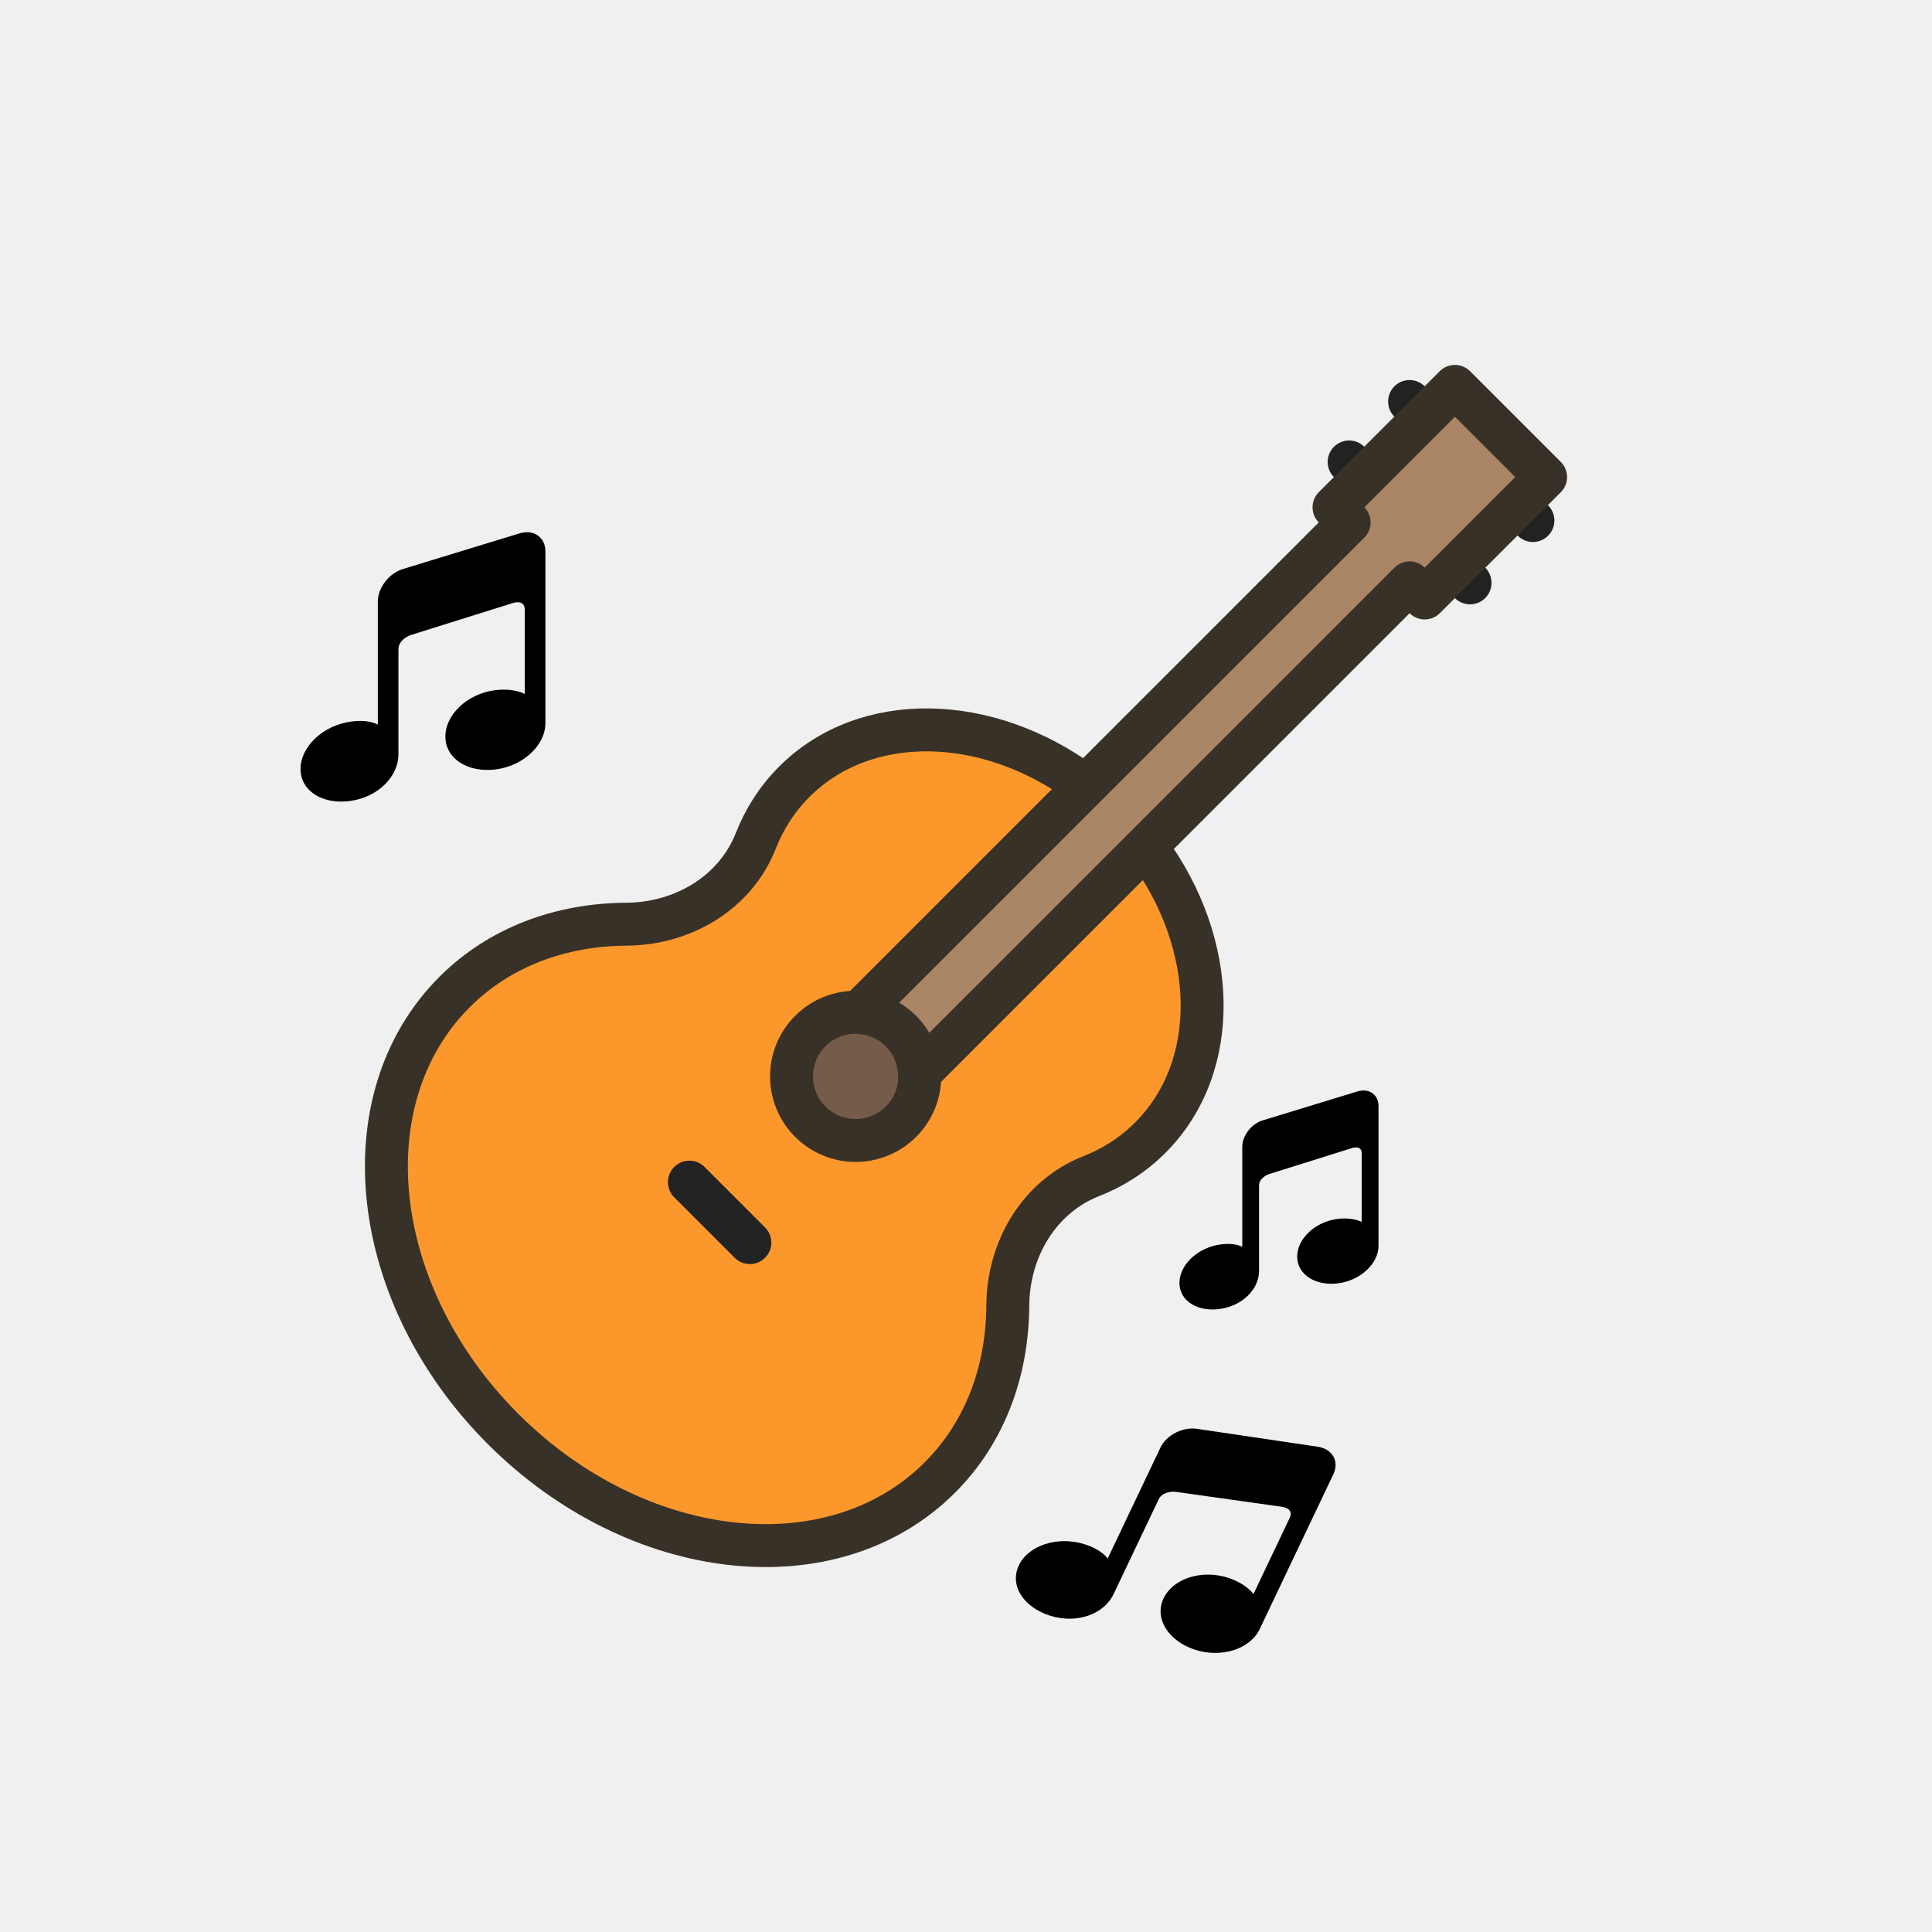
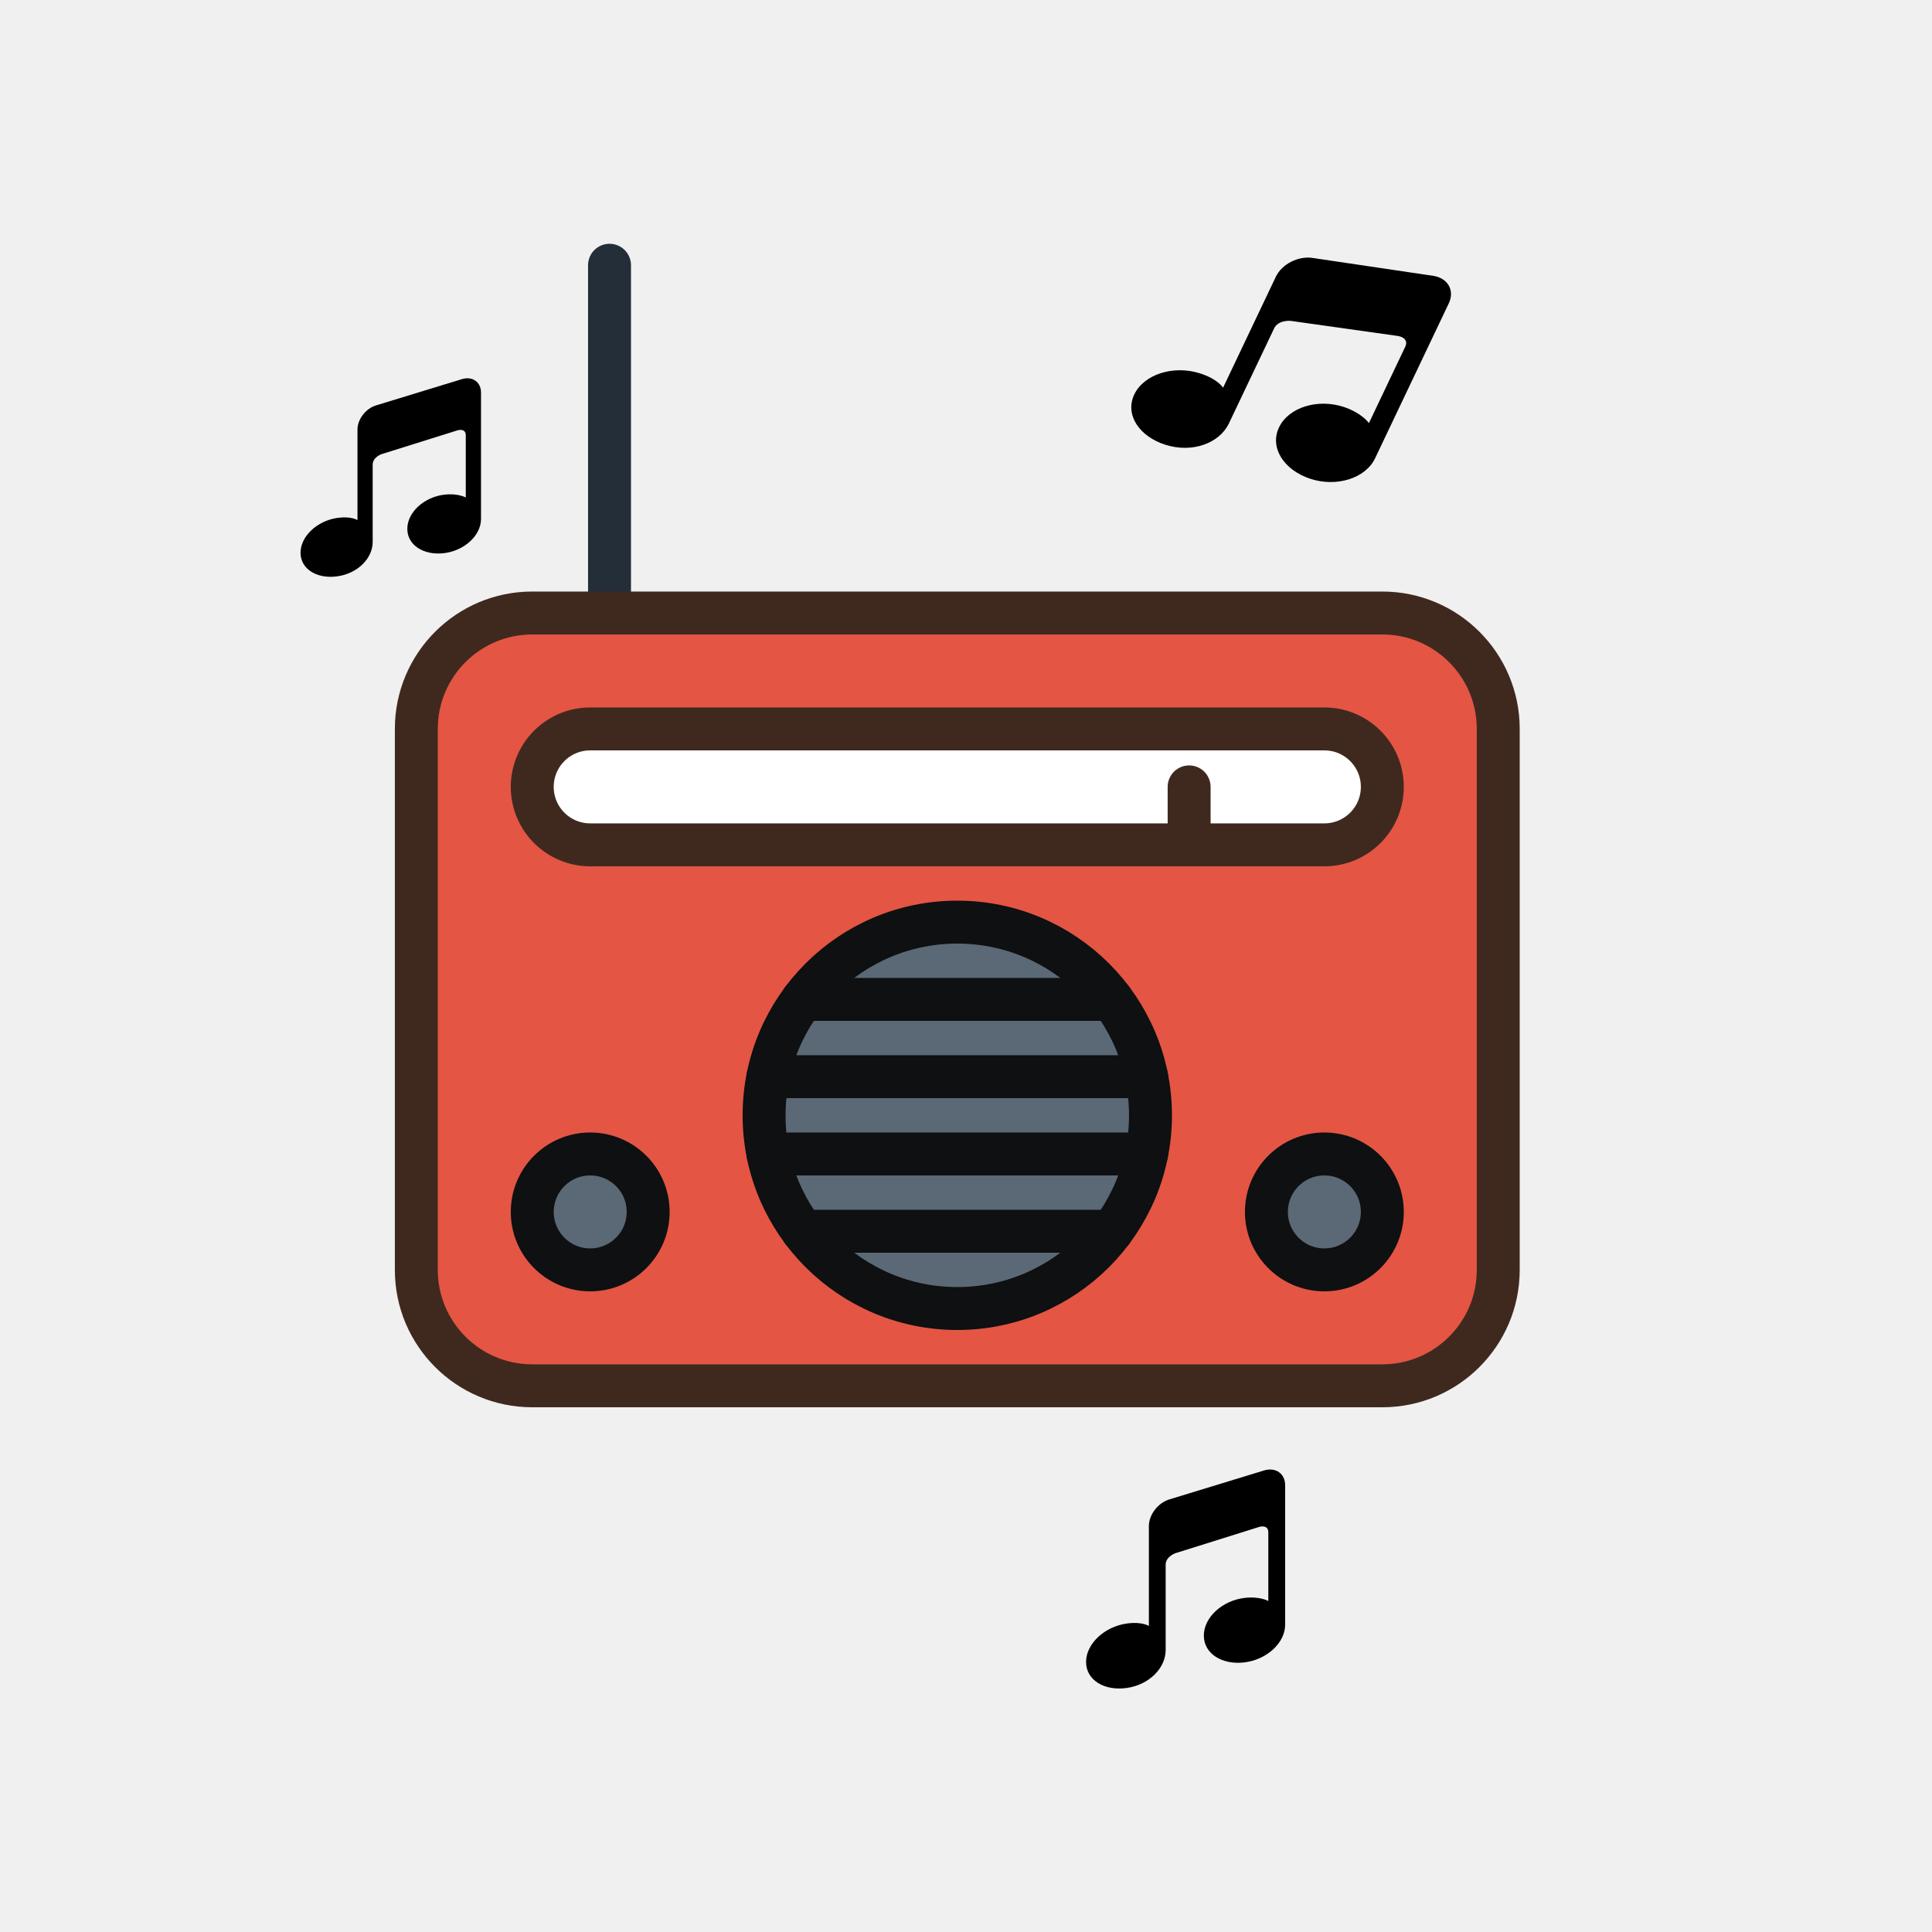
<svg xmlns="http://www.w3.org/2000/svg" width="90px" height="90px" viewBox="0 0 90 90" version="1.1">
  <defs />
  <g id="Page-1" stroke="none" stroke-width="1" fill="none" fill-rule="evenodd">
    <g id="muziek-aan">
-       <path d="M53.365,39.451 L42.831,49.985 C42.793,49.274 42.514,48.573 41.971,48.029 C41.427,47.486 40.726,47.207 40.015,47.169 L50.549,36.635 L50.45,36.536 C46.011,33.258 40.325,33.094 37.001,36.418 C36.204,37.215 35.61,38.147 35.21,39.165 C34.255,41.599 31.803,43.036 29.189,43.052 C26.133,43.071 23.285,44.104 21.173,46.216 C16.178,51.211 17.19,60.322 23.434,66.566 C29.678,72.81 38.789,73.822 43.784,68.827 C45.896,66.715 46.929,63.867 46.948,60.811 C46.964,58.197 48.401,55.745 50.835,54.79 C51.853,54.39 52.785,53.796 53.582,52.999 C56.906,49.675 56.742,43.989 53.464,39.55 L53.365,39.451 Z" id="Fill-3" fill="#FC982B" />
-       <path d="M53.365,39.451 L42.831,49.985 C42.793,49.274 42.514,48.573 41.971,48.029 C41.427,47.486 40.726,47.207 40.015,47.169 L50.549,36.635 L50.45,36.536 C46.011,33.258 40.325,33.094 37.001,36.418 C36.204,37.215 35.61,38.147 35.21,39.165 C34.255,41.599 31.803,43.036 29.189,43.052 C26.133,43.071 23.285,44.104 21.173,46.216 C16.178,51.211 17.19,60.322 23.434,66.566 C29.678,72.81 38.789,73.822 43.784,68.827 C45.896,66.715 46.929,63.867 46.948,60.811 C46.964,58.197 48.401,55.745 50.835,54.79 C51.853,54.39 52.785,53.796 53.582,52.999 C56.906,49.675 56.742,43.989 53.464,39.55 L53.365,39.451 L53.365,39.451 Z" id="Stroke-5" stroke="#383128" stroke-width="2" stroke-linecap="round" stroke-linejoin="round" />
-       <path d="M41.971,52.253 C40.805,53.419 38.914,53.419 37.747,52.253 C36.581,51.087 36.581,49.196 37.747,48.029 C38.914,46.863 40.805,46.863 41.971,48.029 C43.137,49.196 43.137,51.087 41.971,52.253" id="Fill-7" fill="#755B49" />
-       <path d="M41.971,52.253 C40.805,53.419 38.914,53.419 37.747,52.253 C36.581,51.087 36.581,49.196 37.747,48.029 C38.914,46.863 40.805,46.863 41.971,48.029 C43.137,49.196 43.137,51.087 41.971,52.253 L41.971,52.253 Z" id="Stroke-9" stroke="#383128" stroke-width="2" stroke-linecap="round" stroke-linejoin="round" />
-       <path d="M66.368,19.408 L65.664,18.704" id="Stroke-11" stroke="#222222" stroke-width="2" stroke-linecap="round" stroke-linejoin="round" />
-       <path d="M63.552,22.224 L62.848,21.52" id="Stroke-13" stroke="#222222" stroke-width="2" stroke-linecap="round" stroke-linejoin="round" />
-       <path d="M71.409,24.248 L70.702,23.541" id="Stroke-15" stroke="#222222" stroke-width="2" stroke-linecap="round" stroke-linejoin="round" />
-       <path d="M68.48,27.152 L67.776,26.448" id="Stroke-17" stroke="#222222" stroke-width="2" stroke-linecap="round" stroke-linejoin="round" />
-       <path d="M67.776,18 L62.144,23.632 L62.848,24.336 L40.015,47.169 C40.726,47.206 41.427,47.486 41.971,48.029 C42.514,48.572 42.793,49.274 42.831,49.985 L65.664,27.152 L66.368,27.856 L72,22.224 L67.776,18 Z" id="Fill-19" fill="#AA8566" />
-       <path d="M67.776,18 L62.144,23.632 L62.848,24.336 L40.015,47.169 C40.726,47.206 41.427,47.486 41.971,48.029 C42.514,48.572 42.793,49.274 42.831,49.985 L65.664,27.152 L66.368,27.856 L72,22.224 L67.776,18 L67.776,18 Z" id="Stroke-21" stroke="#383128" stroke-width="2" stroke-linecap="round" stroke-linejoin="round" />
-       <path d="M34.931,57.885 L32.115,55.069" id="Stroke-23" stroke="#222222" stroke-width="2" stroke-linecap="round" stroke-linejoin="round" />
-       <path d="M63.249,50.838 L58.837,52.187 C58.302,52.341 57.869,52.897 57.869,53.433 L57.869,58.087 C57.869,58.087 57.55,57.872 56.838,57.973 C55.791,58.12 54.943,58.923 54.943,59.764 C54.943,60.606 55.791,61.124 56.838,60.975 C57.883,60.827 58.651,60.049 58.651,59.206 L58.651,55.232 C58.651,54.858 59.099,54.699 59.099,54.699 L63.001,53.475 C63.001,53.475 63.433,53.332 63.433,53.731 L63.433,56.924 C63.433,56.924 63.036,56.695 62.322,56.78 C61.277,56.908 60.429,57.693 60.429,58.535 C60.429,59.377 61.277,59.91 62.322,59.784 C63.369,59.656 64.217,58.87 64.217,58.029 L64.217,51.53 C64.217,50.995 63.784,50.685 63.249,50.838" id="Fill-25" fill="#000000" />
-       <path d="M61.404,67.397 L55.79,66.564 C55.115,66.451 54.34,66.841 54.057,67.436 L51.598,72.606 C51.598,72.606 51.356,72.198 50.512,71.933 C49.271,71.543 47.906,71.987 47.461,72.922 C47.016,73.858 47.684,74.879 48.926,75.267 C50.164,75.656 51.429,75.198 51.874,74.261 L53.974,69.847 C54.172,69.431 54.754,69.493 54.754,69.493 L59.735,70.195 C59.735,70.195 60.291,70.263 60.08,70.707 L58.393,74.254 C58.393,74.254 58.072,73.79 57.235,73.507 C56.006,73.097 54.649,73.52 54.204,74.456 C53.759,75.391 54.419,76.43 55.647,76.844 C56.878,77.254 58.234,76.829 58.679,75.894 L62.113,68.677 C62.396,68.082 62.08,67.508 61.404,67.397" id="Fill-27" fill="#000000" />
-       <path d="M24.217,24.841 L18.79,26.501 C18.132,26.69 17.6,27.374 17.6,28.032 L17.6,33.757 C17.6,33.757 17.206,33.493 16.331,33.617 C15.043,33.798 14,34.786 14,35.821 C14,36.857 15.043,37.493 16.331,37.31 C17.616,37.128 18.561,36.171 18.561,35.134 L18.561,30.246 C18.561,29.786 19.112,29.59 19.112,29.59 L23.912,28.085 C23.912,28.085 24.444,27.908 24.444,28.4 L24.444,32.327 C24.444,32.327 23.954,32.045 23.077,32.15 C21.791,32.307 20.748,33.273 20.748,34.309 C20.748,35.344 21.791,36 23.077,35.845 C24.365,35.687 25.407,34.721 25.407,33.686 L25.407,25.692 C25.407,25.034 24.875,24.652 24.217,24.841" id="Fill-29" fill="#000000" />
+       <path d="M28.394,28.556 L28.394,12.356" id="Stroke-3" stroke="#232E38" stroke-width="2" stroke-linecap="round" stroke-linejoin="round" />
+       <path d="M69.794,33.956 L69.794,59.156 C69.794,62.138 67.376,64.556 64.394,64.556 L24.794,64.556 C21.812,64.556 19.394,62.138 19.394,59.156 L19.394,33.956 C19.394,30.974 21.812,28.556 24.794,28.556 L64.394,28.556 C67.376,28.556 69.794,30.974 69.794,33.956" id="Fill-5" fill="#E45544" />
+       <path d="M69.794,33.956 L69.794,59.156 C69.794,62.138 67.376,64.556 64.394,64.556 L24.794,64.556 C21.812,64.556 19.394,62.138 19.394,59.156 L19.394,33.956 C19.394,30.974 21.812,28.556 24.794,28.556 L64.394,28.556 C67.376,28.556 69.794,30.974 69.794,33.956 L69.794,33.956 Z" id="Stroke-7" stroke="#3F291E" stroke-width="2" stroke-linecap="round" stroke-linejoin="round" />
+       <path d="M64.394,36.656 L64.394,36.656 C64.394,38.147 63.185,39.356 61.694,39.356 L27.494,39.356 C26.003,39.356 24.794,38.147 24.794,36.656 C24.794,35.165 26.003,33.956 27.494,33.956 L61.694,33.956 C63.185,33.956 64.394,35.165 64.394,36.656" id="Fill-9" fill="#FFFFFF" />
+       <path d="M64.394,36.656 L64.394,36.656 C64.394,38.147 63.185,39.356 61.694,39.356 L27.494,39.356 C26.003,39.356 24.794,38.147 24.794,36.656 C24.794,35.165 26.003,33.956 27.494,33.956 L61.694,33.956 C63.185,33.956 64.394,35.165 64.394,36.656 L64.394,36.656 Z" id="Stroke-11" stroke="#3F291E" stroke-width="2" stroke-linecap="round" stroke-linejoin="round" />
+       <path d="M53.594,51.956 C53.594,56.927 49.565,60.956 44.594,60.956 C39.623,60.956 35.594,56.927 35.594,51.956 C35.594,46.985 39.623,42.956 44.594,42.956 C49.565,42.956 53.594,46.985 53.594,51.956" id="Fill-13" fill="#5B6875" />
+       <path d="M53.594,51.956 C53.594,56.927 49.565,60.956 44.594,60.956 C39.623,60.956 35.594,56.927 35.594,51.956 C35.594,46.985 39.623,42.956 44.594,42.956 C49.565,42.956 53.594,46.985 53.594,51.956 L53.594,51.956 Z" id="Stroke-15" stroke="#0E1011" stroke-width="2" stroke-linecap="round" stroke-linejoin="round" />
+       <path d="M35.774,50.156 L53.413,50.156" id="Stroke-17" stroke="#0E1011" stroke-width="2" stroke-linecap="round" stroke-linejoin="round" />
+       <path d="M37.394,46.556 L51.794,46.556" id="Stroke-19" stroke="#0E1011" stroke-width="2" stroke-linecap="round" stroke-linejoin="round" />
+       <path d="M35.774,53.756 L53.413,53.756" id="Stroke-21" stroke="#0E1011" stroke-width="2" stroke-linecap="round" stroke-linejoin="round" />
+       <path d="M37.394,57.356 L51.794,57.356" id="Stroke-23" stroke="#0E1011" stroke-width="2" stroke-linecap="round" stroke-linejoin="round" />
+       <path d="M55.394,38.456 L55.394,36.656" id="Stroke-25" stroke="#3F291E" stroke-width="2" stroke-linecap="round" stroke-linejoin="round" />
+       <path d="M64.394,56.456 C64.394,57.947 63.185,59.156 61.694,59.156 C60.203,59.156 58.994,57.947 58.994,56.456 C58.994,54.965 60.203,53.756 61.694,53.756 C63.185,53.756 64.394,54.965 64.394,56.456" id="Fill-27" fill="#5B6875" />
+       <path d="M64.394,56.456 C64.394,57.947 63.185,59.156 61.694,59.156 C60.203,59.156 58.994,57.947 58.994,56.456 C58.994,54.965 60.203,53.756 61.694,53.756 C63.185,53.756 64.394,54.965 64.394,56.456 L64.394,56.456 Z" id="Stroke-29" stroke="#0E1011" stroke-width="2" stroke-linecap="round" stroke-linejoin="round" />
+       <path d="M30.194,56.456 C30.194,57.947 28.985,59.156 27.494,59.156 C26.003,59.156 24.794,57.947 24.794,56.456 C24.794,54.965 26.003,53.756 27.494,53.756 C28.985,53.756 30.194,54.965 30.194,56.456" id="Fill-31" fill="#5B6875" />
+       <path d="M30.194,56.456 C30.194,57.947 28.985,59.156 27.494,59.156 C26.003,59.156 24.794,57.947 24.794,56.456 C24.794,54.965 26.003,53.756 27.494,53.756 C28.985,53.756 30.194,54.965 30.194,56.456 L30.194,56.456 Z" id="Stroke-33" stroke="#0E1011" stroke-width="2" stroke-linecap="round" stroke-linejoin="round" />
+       <path d="M58.899,68.495 L54.487,69.844 C53.952,69.998 53.519,70.554 53.519,71.09 L53.519,75.744 C53.519,75.744 53.2,75.529 52.488,75.63 C51.441,75.777 50.593,76.58 50.593,77.421 C50.593,78.263 51.441,78.781 52.488,78.632 C53.533,78.484 54.301,77.706 54.301,76.863 L54.301,72.889 C54.301,72.515 54.749,72.356 54.749,72.356 L58.651,71.132 C58.651,71.132 59.083,70.989 59.083,71.388 L59.083,74.581 C59.083,74.581 58.686,74.352 57.972,74.437 C56.927,74.565 56.079,75.35 56.079,76.192 C56.079,77.034 56.927,77.567 57.972,77.441 C59.019,77.313 59.867,76.527 59.867,75.686 L59.867,69.187 C59.867,68.652 59.434,68.342 58.899,68.495" id="Fill-35" fill="#000000" />
+       <path d="M66.781,12.852 L61.167,12.019 C60.492,11.907 59.717,12.296 59.434,12.891 L56.975,18.061 C56.975,18.061 56.733,17.653 55.889,17.389 C54.648,16.999 53.283,17.443 52.838,18.378 C52.393,19.313 53.061,20.335 54.303,20.723 C55.541,21.112 56.806,20.654 57.251,19.717 L59.351,15.303 C59.549,14.887 60.131,14.948 60.131,14.948 L65.112,15.65 C65.112,15.65 65.668,15.719 65.457,16.163 L63.77,19.709 C63.77,19.709 63.449,19.245 62.612,18.962 C61.383,18.552 60.026,18.976 59.581,19.911 C59.136,20.846 59.796,21.886 61.024,22.299 C62.255,22.71 63.611,22.285 64.056,21.35 L67.49,14.132 C67.773,13.538 67.457,12.964 66.781,12.852" id="Fill-37" fill="#000000" />
+       <path d="M21.53,17.658 L17.53,18.881 C17.045,19.02 16.653,19.525 16.653,20.01 L16.653,24.229 C16.653,24.229 16.363,24.035 15.718,24.126 C14.769,24.26 14,24.987 14,25.75 C14,26.513 14.769,26.982 15.718,26.847 C16.665,26.714 17.361,26.009 17.361,25.244 L17.361,21.642 C17.361,21.302 17.768,21.158 17.768,21.158 L21.305,20.049 C21.305,20.049 21.697,19.919 21.697,20.281 L21.697,23.175 C21.697,23.175 21.336,22.967 20.69,23.044 C19.742,23.161 18.974,23.873 18.974,24.636 C18.974,25.399 19.742,25.882 20.69,25.768 C21.639,25.652 22.407,24.94 22.407,24.177 L22.407,18.285 C22.407,17.8 22.015,17.519 21.53,17.658" id="Fill-39" fill="#000000" />
    </g>
  </g>
</svg>
